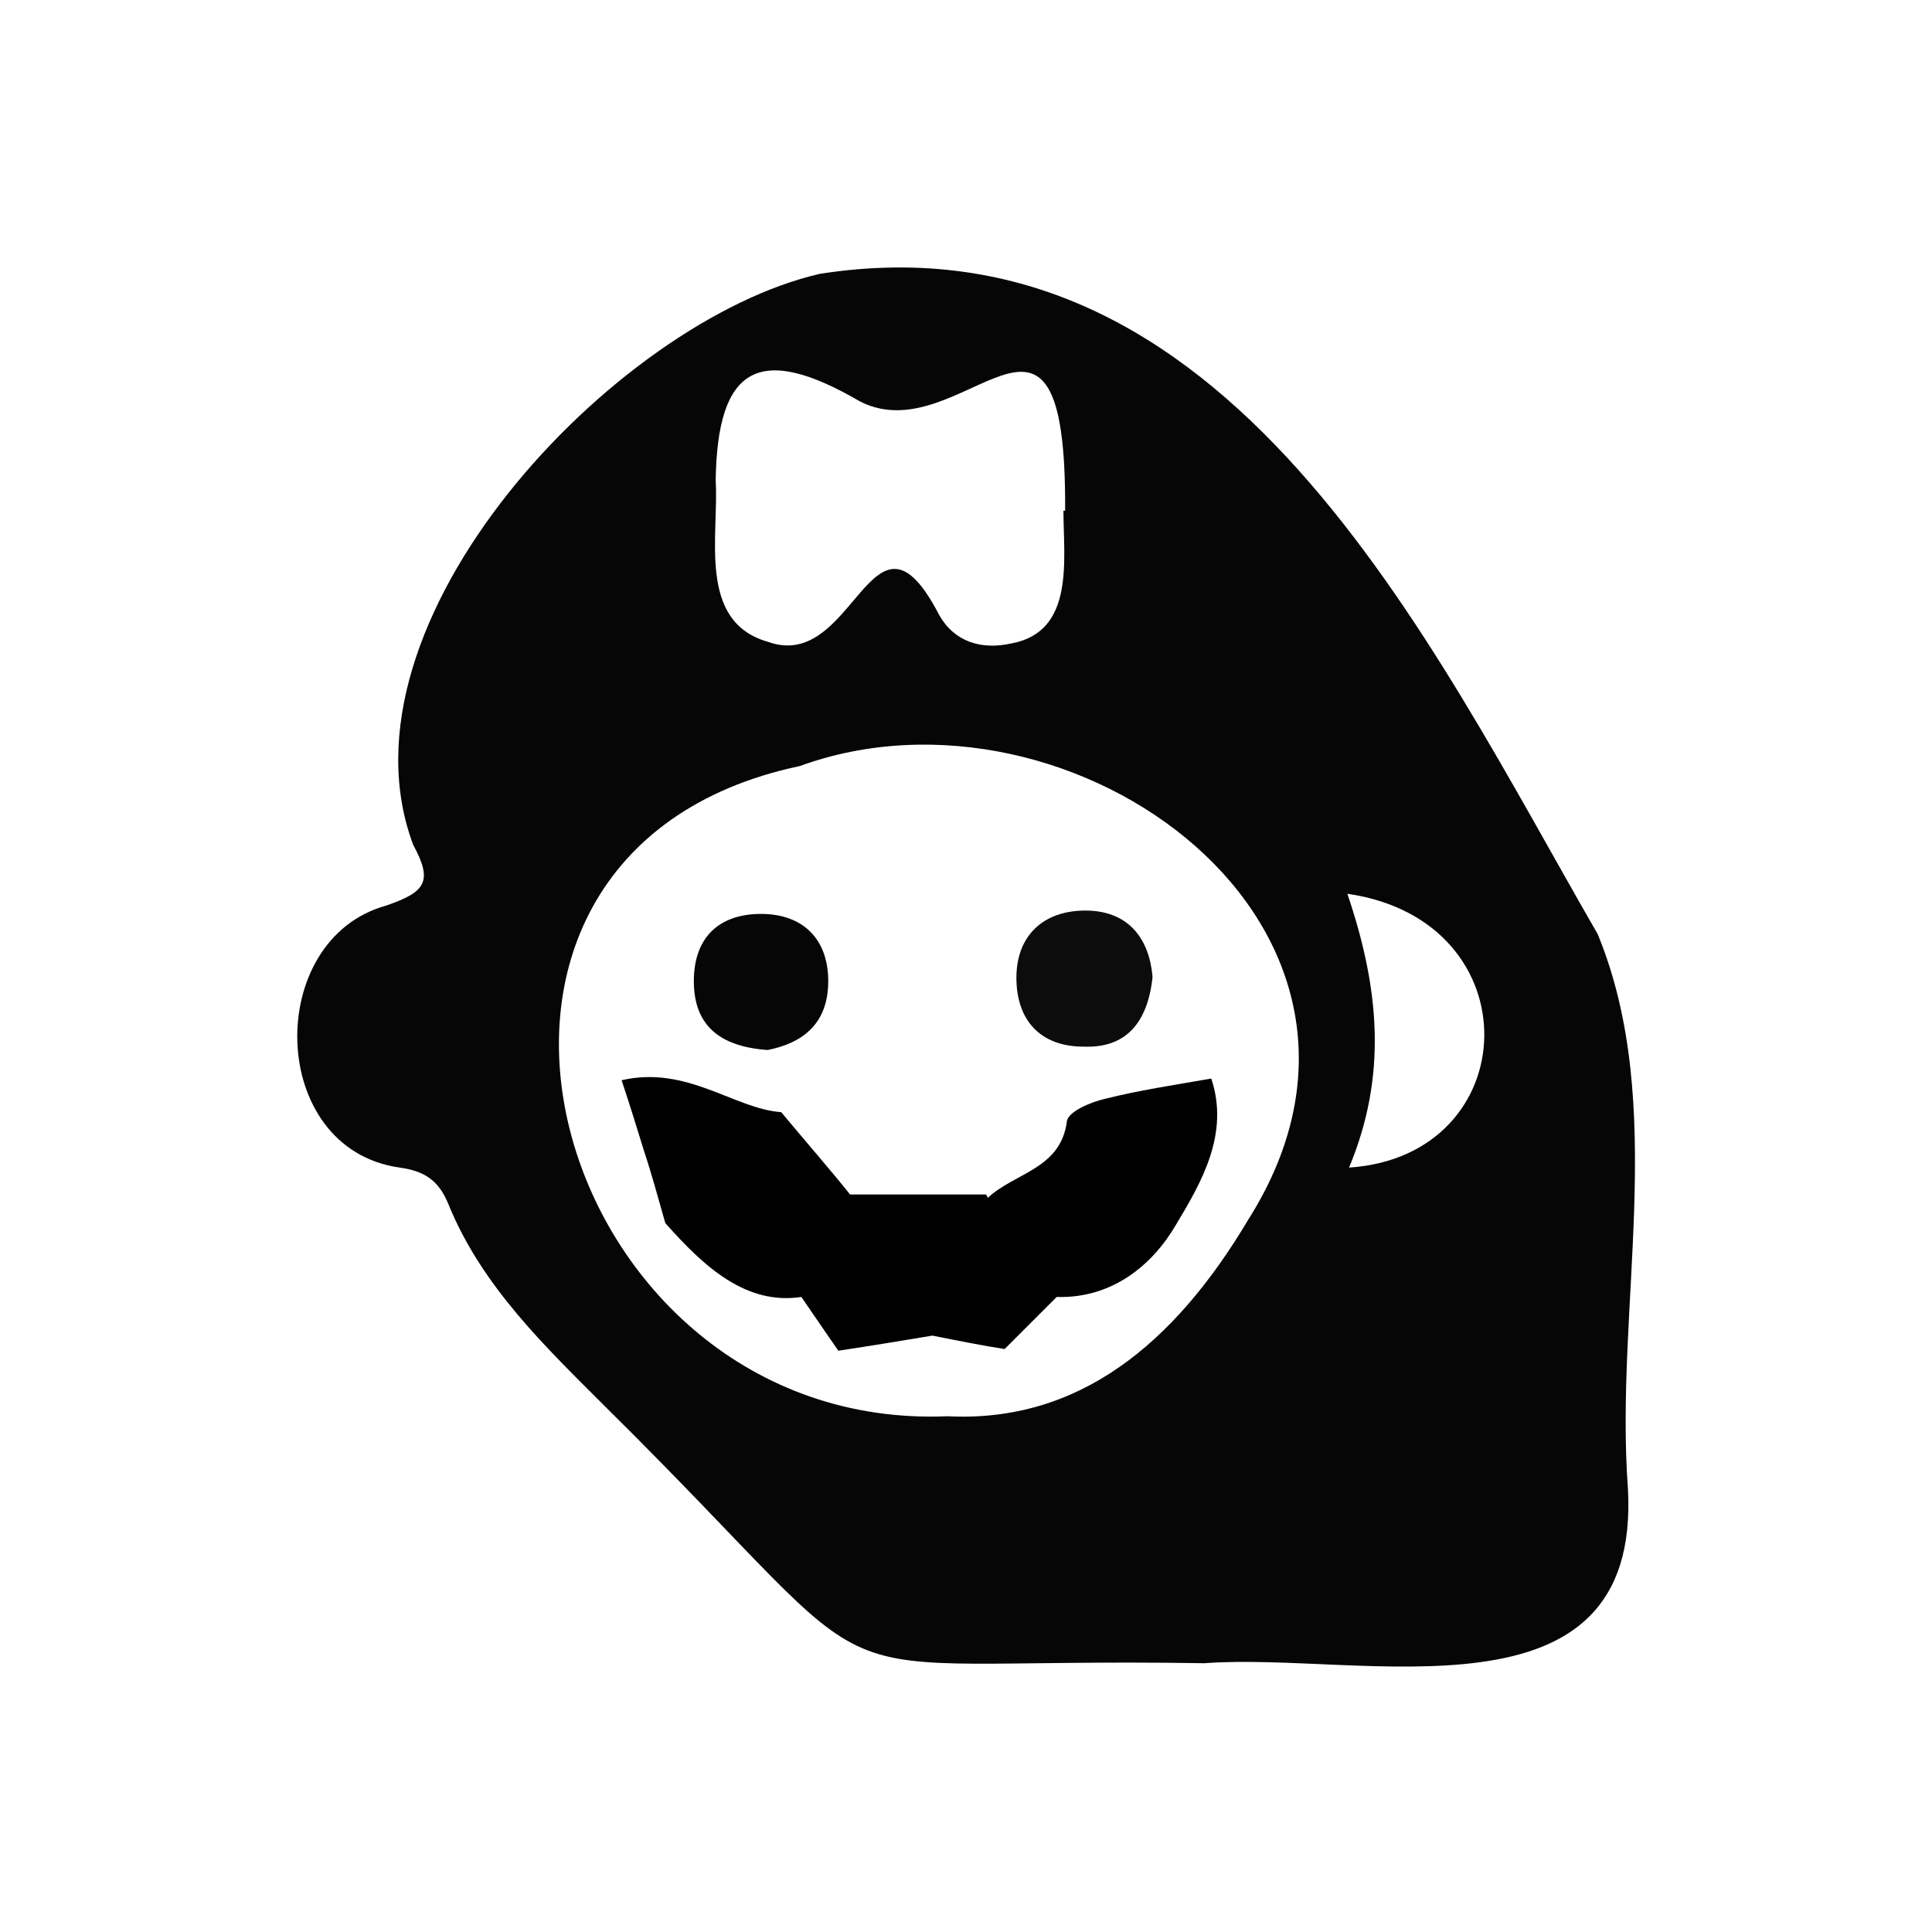
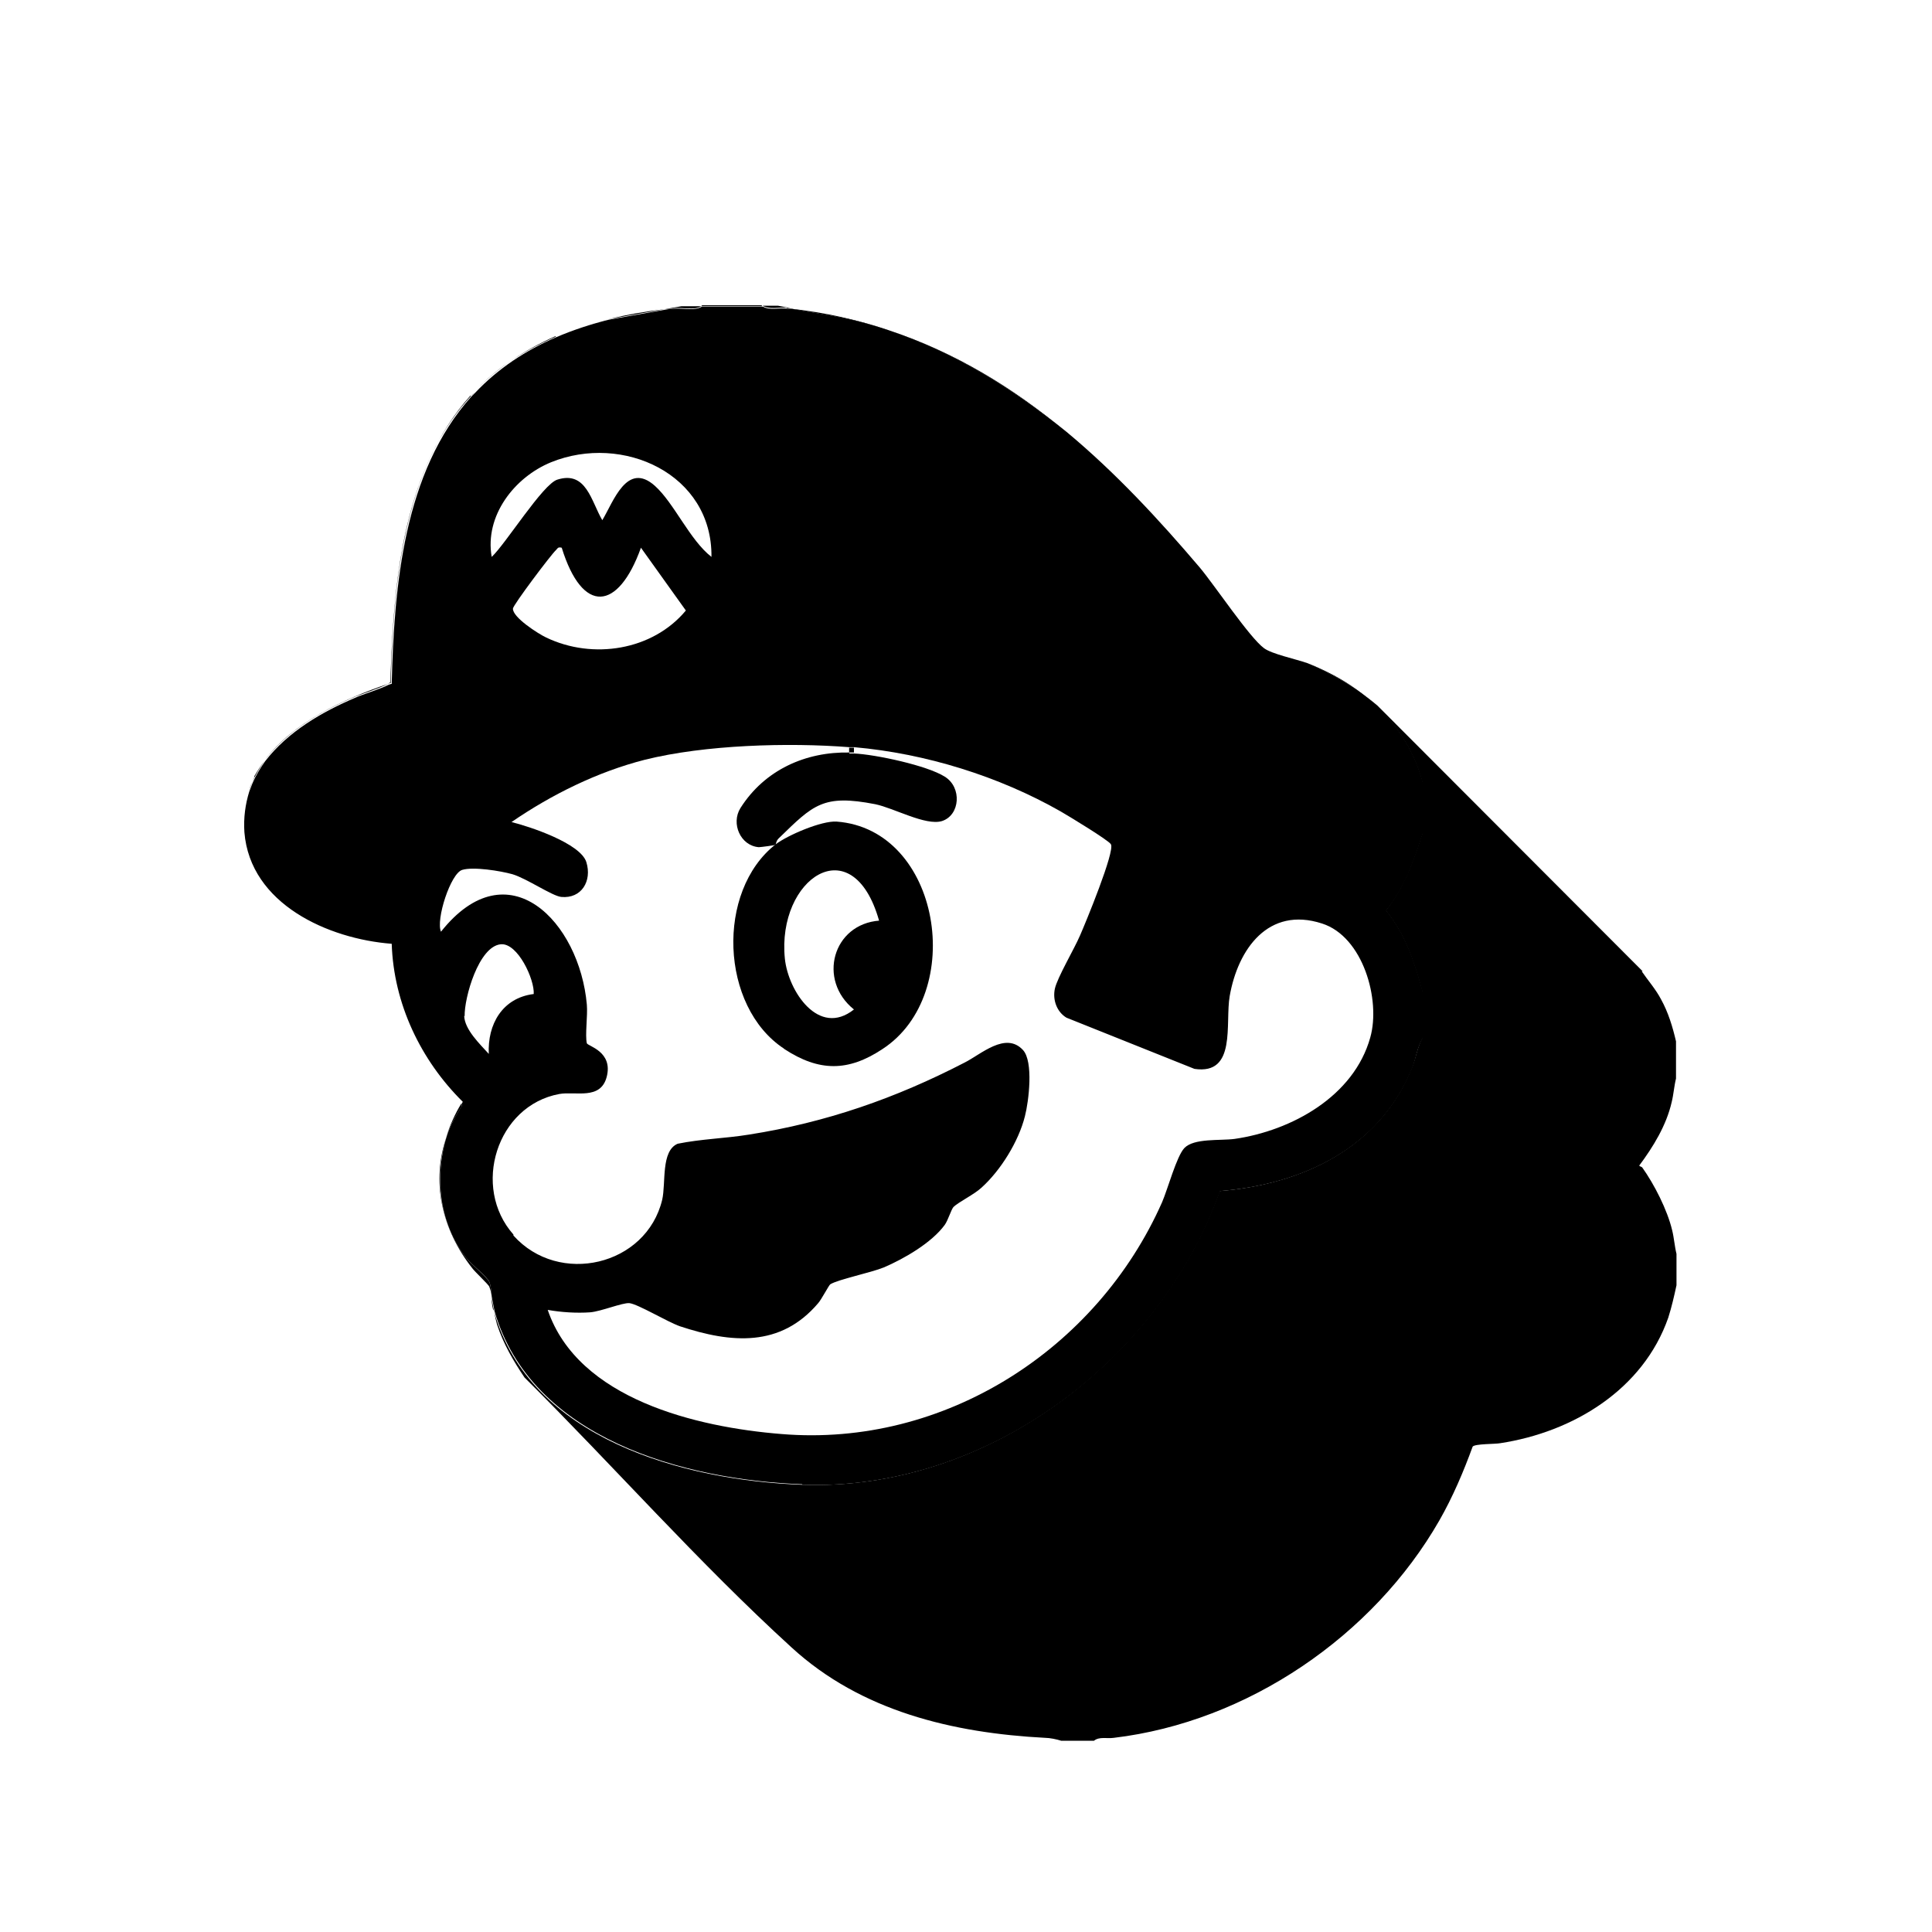
- <svg xmlns="http://www.w3.org/2000/svg" id="a" viewBox="0 0 115 115">
-   <defs>
-     <style>.b{fill:#060606;}.c{fill:#0c0c0c;}</style>
-   </defs>
-   <path d="M58.8,71.3c1.6-1.5,4.3-1.7,4.7-4.5,0-.6,1.4-1.2,2.3-1.4,2-.5,4-.8,6.3-1.2,1.1,3.3-.6,6.2-2.1,8.7-1.4,2.4-3.8,4.4-7.1,4.3-.9.9-1.9,1.9-3.1,3.1-1.3-.2-2.8-.5-4.3-.8-1.8.3-3.6.6-5.6.9-.7-1-1.3-1.9-2.2-3.2-3.3.5-5.8-1.8-8.1-4.4-.4-1.4-.8-2.9-1.3-4.4-.4-1.3-.8-2.6-1.3-4.1,3.9-.9,6.7,1.7,9.5,1.9,1.5,1.8,2.9,3.4,4.1,4.9h8.1Z" />
-   <path class="b" d="M71.6,99c-25.2-.4-17,3.1-35.5-15.2-3.6-3.6-7.4-7.2-9.4-12.1-.6-1.5-1.5-2-2.9-2.2-7.9-1.1-8.1-13.6-.8-15.6,2.3-.8,2.8-1.4,1.6-3.6-5-13.3,12-31.2,24.2-34,24.3-3.8,36.2,21.8,46.3,39.3,4.2,10.2,1,22.2,1.8,33,.8,14.4-15.8,9.7-25.2,10.4ZM56.4,84.3c7.8.4,13.5-4.3,17.9-11.7,11-17.4-10.5-32.9-26.7-27-24.6,5.2-14.8,39.7,8.8,38.7ZM63.4,30.4c.1-15.9-6.1-3.4-12.2-6.5-6-3.5-8.5-2.1-8.6,4.7.2,3.3-1.1,8.4,3.1,9.6,5.2,1.9,6.2-9.3,10.2-1.6.9,1.6,2.5,2.1,4.3,1.7,3.8-.7,3.1-5,3.1-7.9ZM80.2,53.2c1.9,5.6,2.4,10.8.1,16.3,10.5-.7,11-14.7-.1-16.3Z" />
-   <path class="c" d="M68.6,58.2c-.3,2.7-1.6,4.2-4.1,4.1-2.6,0-4-1.6-4-4.1,0-2.5,1.6-4,4.1-4,2.6,0,3.8,1.7,4,3.9Z" />
-   <path class="b" d="M45.7,62.5c-2.9-.2-4.4-1.5-4.4-4.1,0-2.6,1.5-4,4-4,2.5,0,4,1.5,4,4,0,2.6-1.6,3.7-3.6,4.1Z" />
+ <svg xmlns="http://www.w3.org/2000/svg" id="a" viewBox="0 0 400 400">
+   <path d="M157.6,63.2h-12.2c0,0-.2.1-.2.2h12.7c0,0-.2,0-.2-.2Z" />
+   <path d="M97.5,82c.2-.3.5-.5.8-.8-.3.3-.5.5-.8.8Z" />
+   <path d="M184,68.4c-6.4-2.2-13.1-3.7-20.4-4.5,4,.8,8.1,1.3,12.1,2.2,2.8.6,5.6,1.4,8.2,2.3Z" />
+   <path d="M97.5,82c-2.8,3-5.2,6.5-7.3,10.4-7.7,15-8.8,32.2-9.4,48.8,0,.1-.3.3-.6.4.2,0,.4-.2.7-.2.5-20.3,2.5-43.9,16.5-59.5Z" />
+   <path d="M137.7,64c-7.9.9-15.6,2.7-22.6,5.7,3.5-1.5,7.2-2.7,10.8-3.6l11.8-2.1Z" />
+   <path d="M96.4,260.3c-5.5-7.3-6.6-16.7-3.9-25.1-3.3,9.3-1.1,19.3,5.3,27.4.6.8,3.4,3.4,3.5,3.8.2.5.4,1.2.5,2-.1-1.2-.2-2.3-.5-3-.4-.9-3.9-3.8-4.9-5.1Z" />
+   <path d="M340.1,201.1l-54.9-55c-1.4-1.2-2.9-2.3-4.5-3.4,6.6,4.7,11.6,11.1,13.8,19.3v10.5c-1.9,5.8-3.7,11.1-7.6,16,4.1,5.1,5.9,10.7,7.6,16.9v9.5c-1.1,1.9-1.3,4.1-2.2,6.2-6.7,16.6-22.7,24.1-39.8,25.5-12.5,35.2-48.5,62.2-86.5,60.8-24.5-.9-56.2-9.5-63.7-35.8.2,1,.4,1.9.6,2.6,1.3,4,3.4,7.6,5.7,11,18.5,18.4,36,38.3,55.3,55.9,14.4,13.2,33.4,17.7,52.5,18.7.9,0,2.4.3,3.3.6h6.8c1.1-.9,2.7-.4,4.1-.6,27.7-3.3,53.7-21.1,67.4-45,2.8-4.9,5-10.1,6.9-15.3.5-.6,4.7-.5,5.7-.7,15.1-2.3,29.6-11.1,34.8-26,.7-2.2,1.2-4.4,1.7-6.7v-6.5c-.4-1.6-.5-3.3-.9-4.9-1-4.2-3.7-9.5-6.2-13-.2-.2-.6-.2-.6-.4,2.9-3.9,5.6-8.3,6.7-13.1.4-1.6.5-3.3.9-4.9v-7.7c-.7-3-1.6-6-3.1-8.7-1.1-2.1-2.7-3.9-4-5.8Z" />
+   <path d="M52.7,160.8l-.5,1.2c.7-1.6,1.6-3.1,2.6-4.5-.8,1-1.5,2.1-2.2,3.3Z" />
+   <path d="M271.2,137.5c-.2,0-.3-.1-.5-.2,3.5,1.6,6.9,3.3,10.1,5.4-2.9-2.1-6.2-3.8-9.6-5.2Z" />
+   <path d="M97.5,82s0,0,0,0c0,0,0,0,0,0Z" />
+   <path d="M95.5,228.5s0,0,0,0c-1.3,2.1-2.3,4.4-3.1,6.8.8-2.1,1.8-4.2,3.2-6.2v-.5Z" />
+   <path d="M102.2,271.1c0,.2,0,.3.1.5-.2-1.1-.4-2.2-.6-3.1.1,1,.2,1.9.4,2.7Z" />
+   <path d="M51.5,163.8l.7-1.8c-.3.6-.5,1.2-.7,1.8Z" />
+   <path d="M184,68.4c13.7,4.6,25.7,12.1,36.7,21-10.9-9.1-23-16.5-36.7-21Z" />
+   <path d="M162.9,63.8c.3,0,.5,0,.8,0-.9-.2-1.7-.3-2.6-.5h-3.2c1.3.8,3.4.3,5,.4Z" />
+   <path d="M115.1,69.7c-3.9,1.7-7.6,3.7-10.9,6.1-2.2,1.6-4.2,3.4-6,5.3,4.8-5,10.5-8.7,16.8-11.5Z" />
+   <path d="M145.2,63.4h-4.1l-3.4.6c.6,0,1.3-.1,1.9-.2,1.7-.2,4.1.5,5.6-.4Z" />
+   <path d="M73.6,144.2c1-.4,5.2-1.8,6.7-2.6-9.1,3.1-19.7,8-25.5,15.8,4.7-6.1,11.7-10.2,18.8-13.2Z" />
+   <path d="M166.1,307.4c38,1.4,74.1-25.6,86.5-60.8,17.1-1.4,33.1-8.9,39.8-25.5.8-2,1-4.3,2.2-6.2v-9.5c-1.7-6.2-3.5-11.8-7.6-16.9,3.9-4.8,5.7-10.2,7.6-16v-10.5c-2.2-8.2-7.2-14.6-13.8-19.3-3.2-2.1-6.6-3.9-10.1-5.4-2.6-.9-7.4-1.9-9-3.1-3-2.2-10.2-13-13.3-16.7-8.5-10-17.5-19.7-27.6-28.1-11.1-8.9-23-16.4-36.7-21-2.7-.9-5.4-1.7-8.2-2.3-4-.9-8.1-1.4-12.1-2.2-.3,0-.5,0-.8,0-1.6-.2-3.7.4-5-.4h-12.7c-1.5.9-3.8.3-5.6.4-.6,0-1.3.1-1.9.2l-11.8,2.1c-3.6.9-7.3,2.1-10.8,3.6-6.3,2.7-12.1,6.5-16.8,11.5-.3.3-.5.5-.8.8,0,0,0,0,0,0-14,15.6-16,39.1-16.5,59.5-.2,0-.4.1-.7.2-1.5.8-5.7,2.1-6.7,2.6-7.1,3-14.1,7.1-18.8,13.2-1,1.4-1.9,2.9-2.6,4.5l-.7,1.8c-.8,2.6-1.2,5.4-1,8.4,1.2,14.9,17.4,22.1,30.5,23.1.4,12.4,6,24.1,14.7,32.7,0,.1-.1.2-.2.4,0,0,0,0,0,0v.5c-1.3,2-2.4,4.1-3.1,6.2-2.6,8.4-1.6,17.9,3.9,25.1,1,1.3,4.6,4.2,4.9,5.1.3.7.4,1.8.5,3,.2,1,.4,2.1.6,3.1,7.6,26.3,39.2,34.9,63.7,35.8ZM114.1,95.7c14.8-6,33.4,2.4,33.2,19.6-4.5-3.5-7.7-11.1-11.7-14.7-5.8-5.2-8.6,3.3-10.9,7.1-2.3-3.9-3.3-10.3-9.3-8.4-3,.9-10.7,13.3-13.6,16-1.5-8.5,4.7-16.5,12.3-19.6ZM142,126.4c-6.9,8.3-19.3,10.2-28.9,5.6-1.7-.8-7-4.2-6.9-6,0-.7,7.9-11.2,8.9-12.1.4-.4.4-.7,1.2-.5,4.3,13.9,11.7,13.1,16.4,0l9.3,13ZM96.2,210.4c-.1-3.8,2.9-14.5,7.5-14.9,3.5-.3,7,7.3,6.8,10.3-6.5.8-9.6,6.3-9.3,12.4-1.8-2-5-5-5.1-7.9ZM106.3,255.6c-8.7-9.8-3.5-26.7,9.5-29.1,3.4-.6,8.5,1.3,9.8-3.5,1.4-5.3-3.9-6.4-4.1-7-.4-1.7.2-5.7,0-8-1.5-17.1-16.3-32.6-30.2-15.1-1.1-2.5,2-12.1,4.4-12.8,2.3-.7,7.9.2,10.4.9,3,.9,8.2,4.5,10.1,4.7,4.2.4,6.4-3.3,5.2-7.2-1.2-3.9-11.8-7.4-15.5-8.3,8.3-5.7,17.8-10.4,27.6-12.9,12.4-3.1,29.7-3.6,42.4-2.6.3,0,.6,0,1,0,14.7,1.3,29.9,6,42.7,13.3,1.4.8,10,6,10.4,6.8.9,1.4-5.3,16.4-6.4,18.9-1.2,2.8-4.7,8.7-5.2,11-.5,2.3.4,4.8,2.4,6l26.5,10.6c8.8,1.3,6.3-9.4,7.3-15.1,1.7-9.7,8-18.6,19.1-15,8.5,2.7,12.2,15.8,10,23.6-3.4,12.2-16.3,19.3-28.1,21-3,.4-8.4-.2-10.4,1.9-1.6,1.7-3.4,8.4-4.6,11.2-13.5,30.5-45.1,50.8-78.8,48-17.5-1.4-42.1-7.2-48.4-25.7,2.8.5,6,.7,8.8.5,2.3-.2,6.6-2,8.1-1.9,1.8.2,7.9,3.9,10.5,4.8,10.6,3.5,20.8,4.4,28.6-4.8.7-.8,2.2-3.7,2.5-3.9,1.6-1,8.4-2.4,11.1-3.5,4.2-1.8,9.9-5.1,12.6-8.8.7-1,1.3-3.1,1.8-3.7,1-1,4.3-2.6,5.8-4,4-3.6,7.7-9.6,9-14.8.8-3.1,1.8-11.3-.4-13.7-3.6-3.9-8.7.9-12.1,2.6-14.3,7.4-28.7,12.4-44.6,14.9-4.9.8-9.9.9-14.8,1.9-3.5,1.5-2.4,8.1-3.2,11.6-3.3,13.7-21.4,17.9-30.8,7.4Z" />
+   <path d="M176.8,155.8v-1c-.3,0-.6,0-1,0v1c.3,0,.6,0,1,0Z" />
+   <path d="M162.4,217.2c7.2,4.7,13.2,4.7,20.3,0,17.5-11.4,12.1-45.5-9.5-47.1-3.1-.2-10.1,2.8-12.6,4.7-12.4,9.7-11.5,33.6,1.7,42.3ZM182.1,190.6c-9.7.7-12.9,12.3-5.3,18.4-7.3,5.8-13.6-3.8-14.3-10.5-1.7-16.6,14-27.3,19.5-7.9Z" />
+   <path d="M175.9,155.8c-9.1-.2-17.6,3.6-22.6,11.5-2,3.2,0,7.8,3.8,8.1.4,0,3.4-.4,3.5-.5,0,0,.1-.9.7-1.4,7.1-6.9,9.1-9.1,19.9-7,3.9.8,10.4,4.5,13.8,3.5,3.8-1.2,4.2-7,.6-9.2-3.6-2.3-14.3-4.6-18.8-4.8-.3,0-.6,0-1,0Z" />
</svg>
